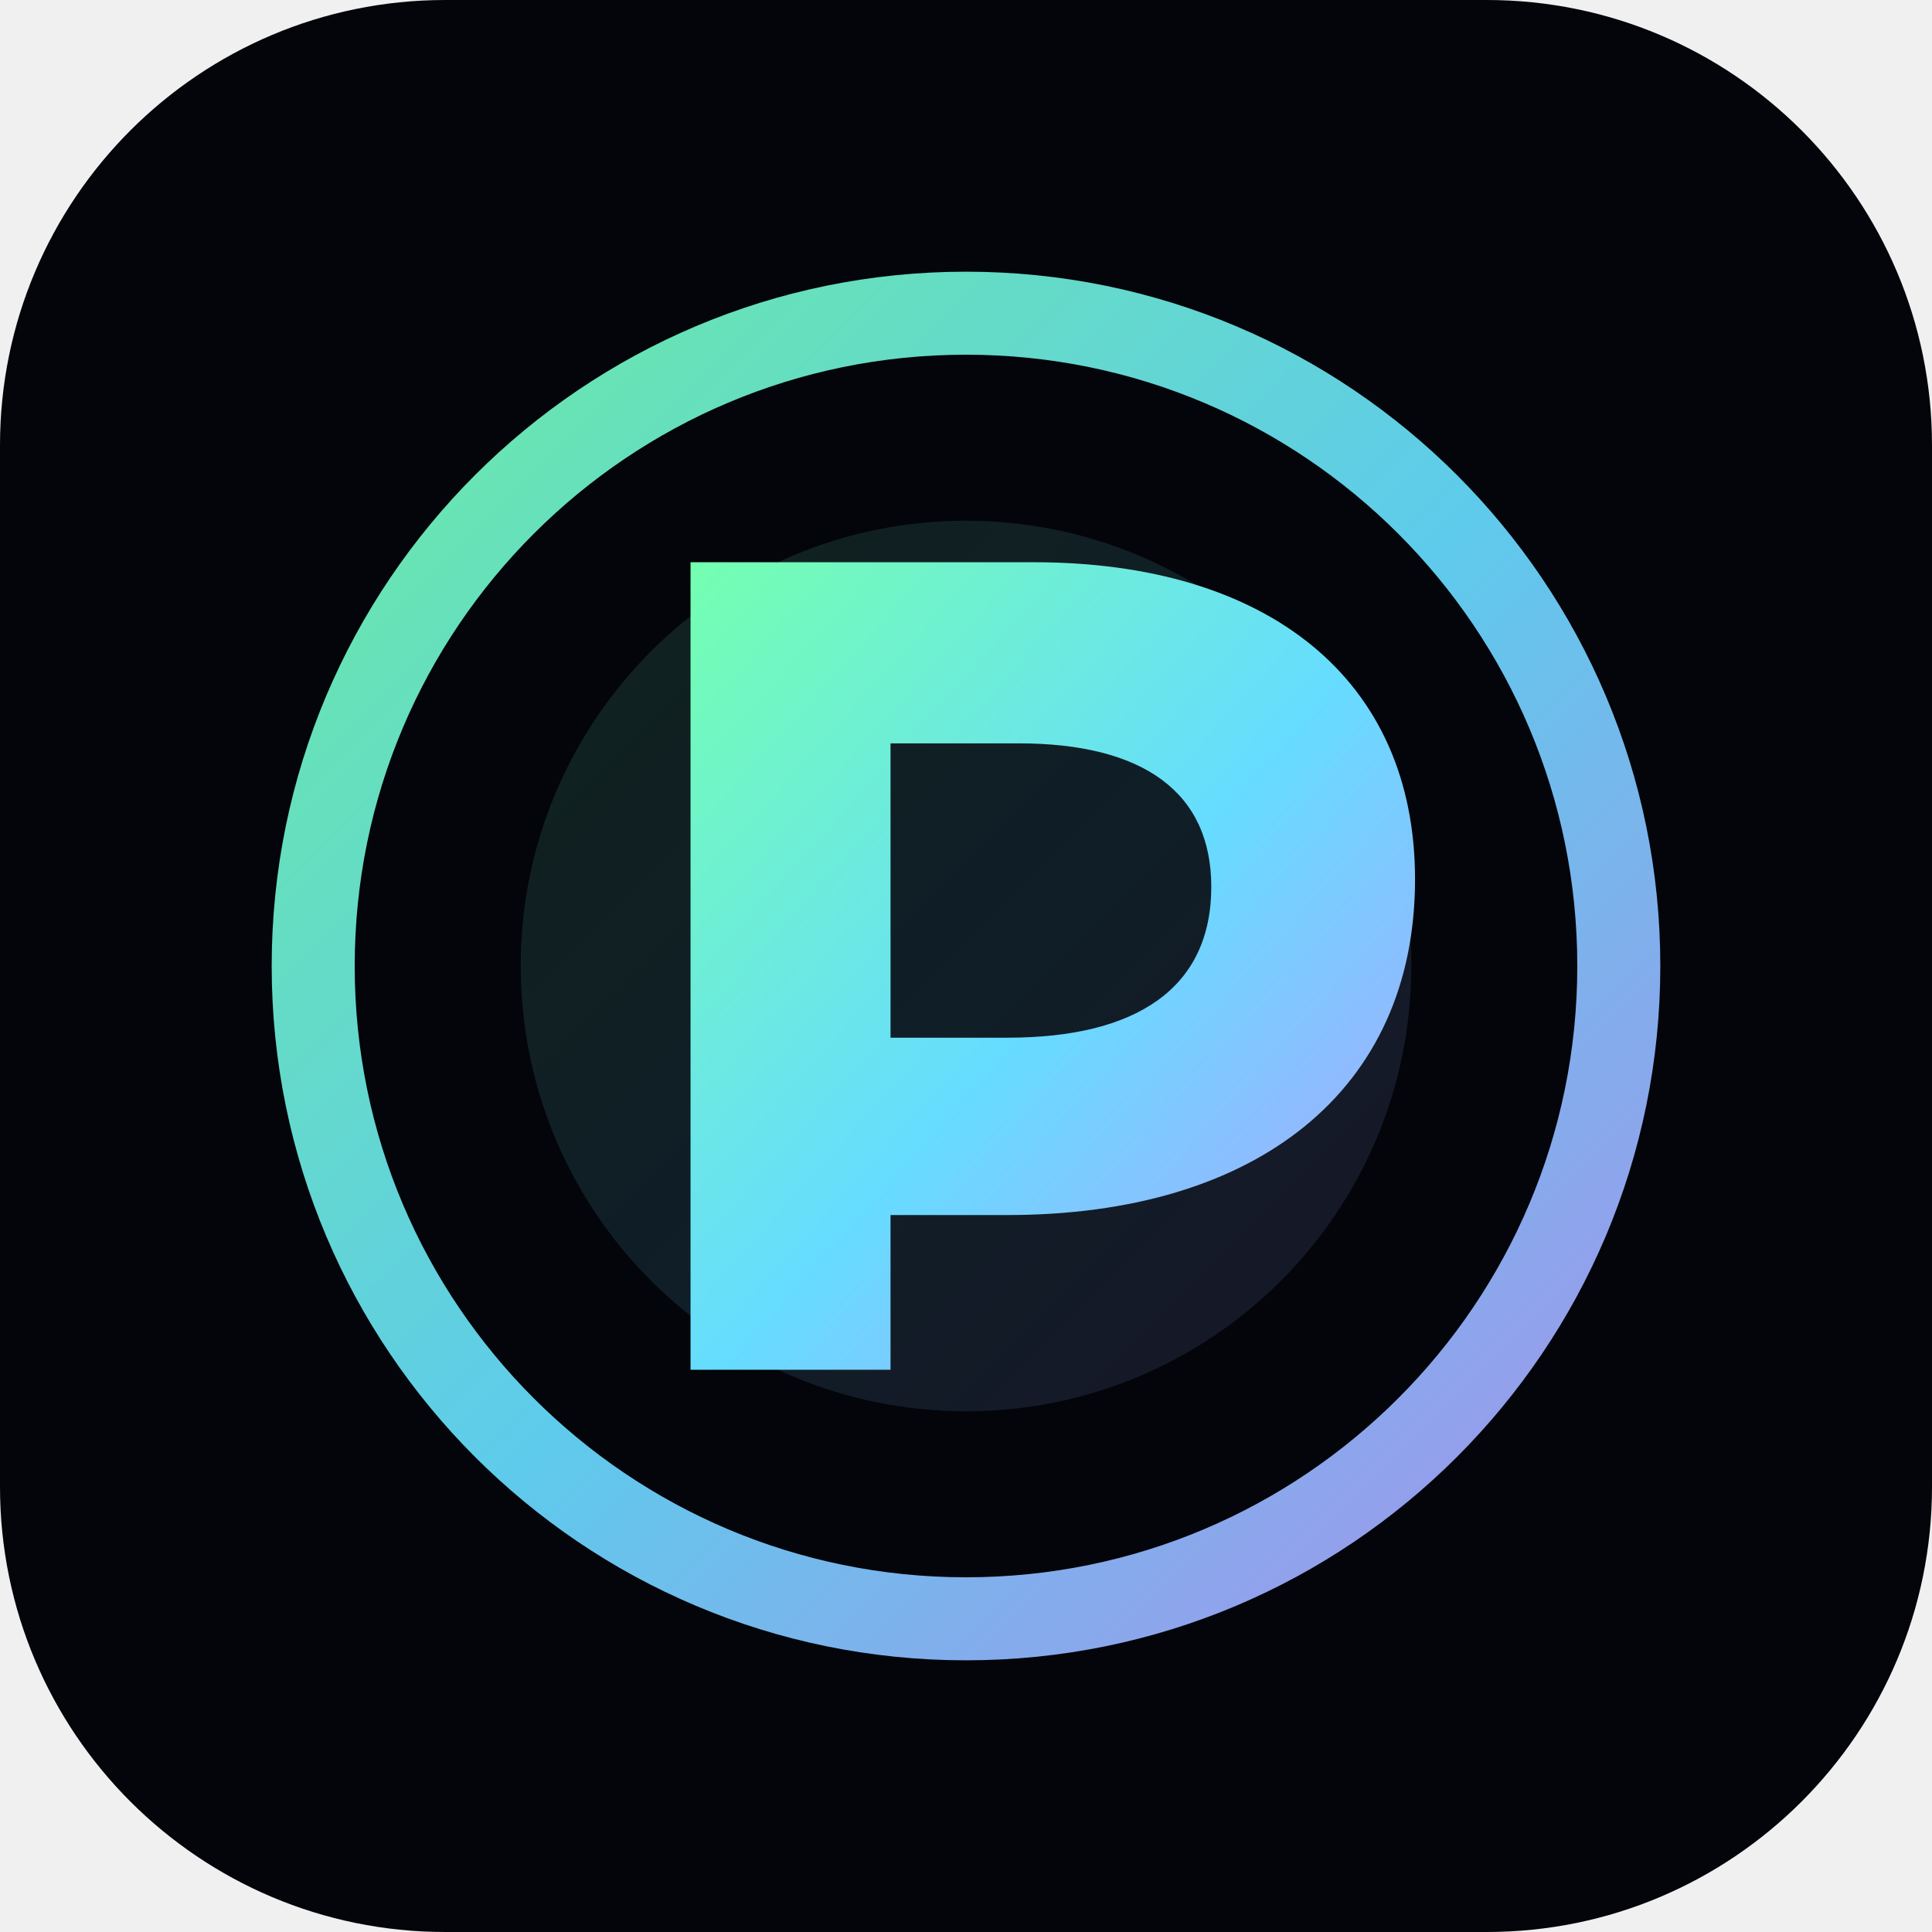
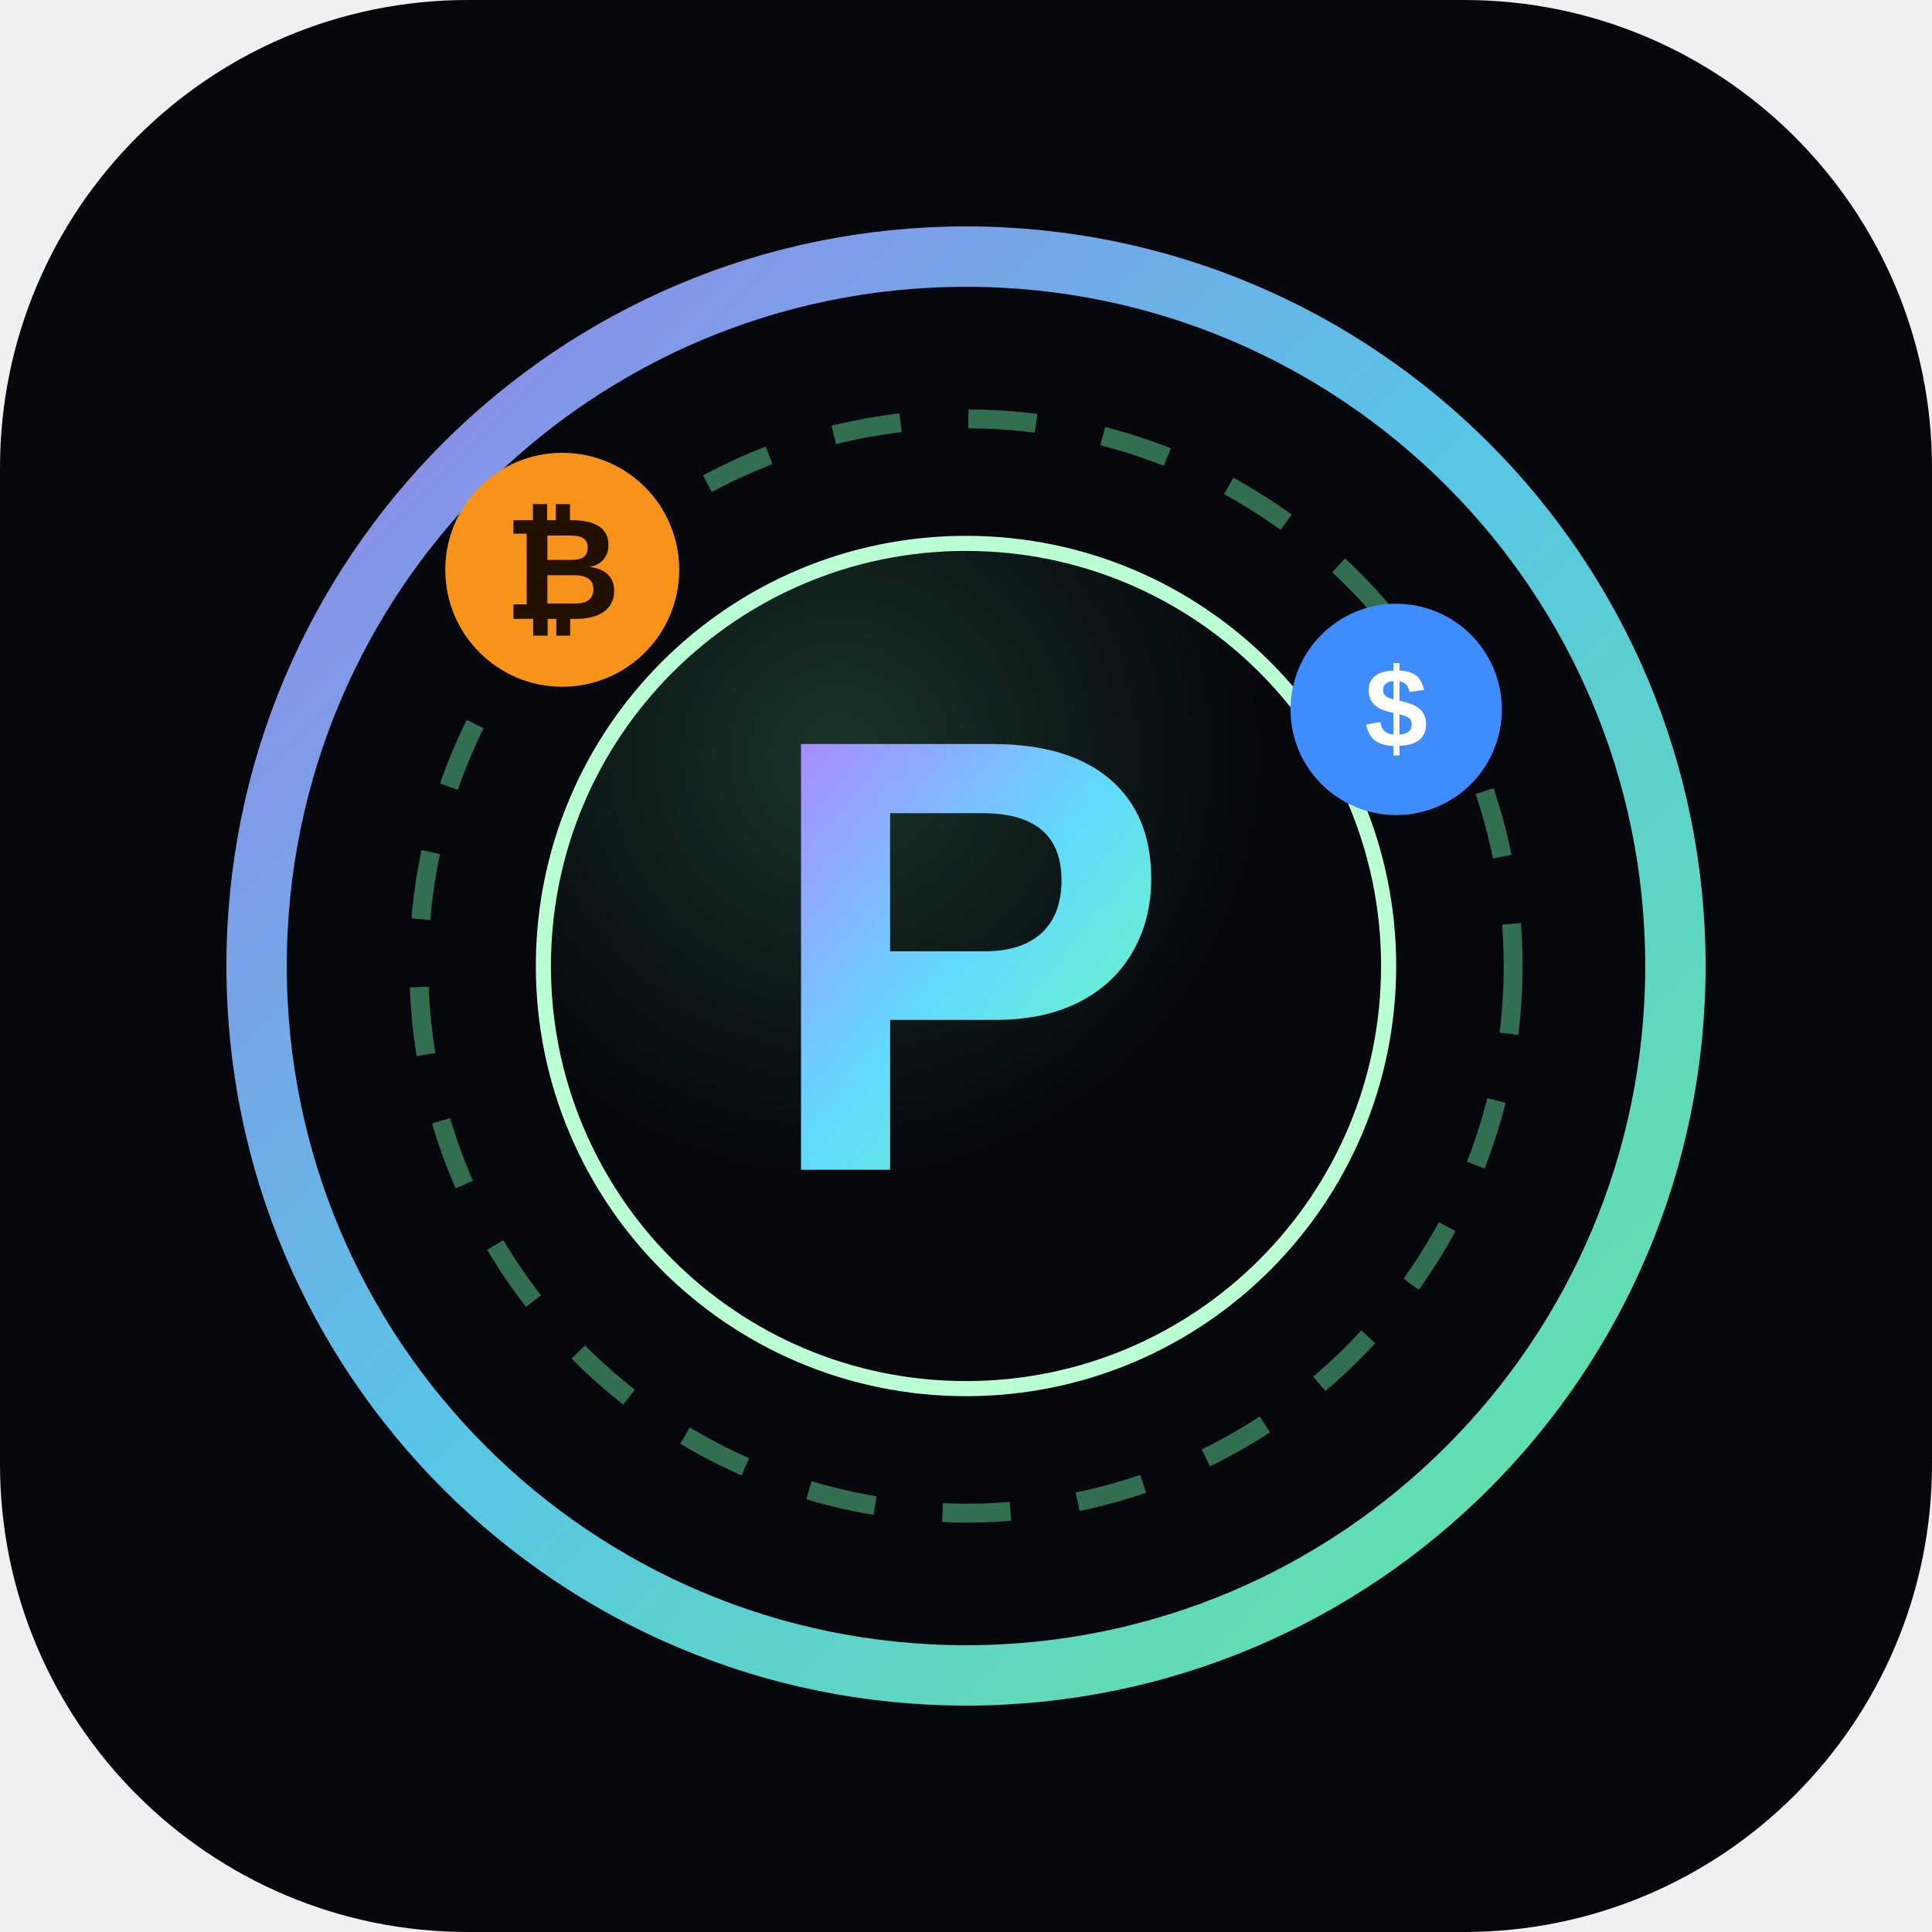
<svg xmlns="http://www.w3.org/2000/svg" viewBox="0 0 512 512">
  <defs>
    <linearGradient id="g" x1="0" y1="0" x2="1" y2="1">
-       <stop stop-color="#74ffb0" />
-       <stop offset=".52" stop-color="#66dcff" />
-       <stop offset="1" stop-color="#b49dff" />
+       <stop stop-color="#a98cff" />
+       <stop offset=".48" stop-color="#62d9ff" />
+       <stop offset="1" stop-color="#70ffad" />
    </linearGradient>
+     <radialGradient id="r" cx="35%" cy="25%">
+       <stop stop-color="#1a3429" />
+       <stop offset="1" stop-color="#05070d" />
+     </radialGradient>
  </defs>
-   <rect width="512" height="512" rx="118" fill="#03050a" />
-   <circle cx="256" cy="256" r="173" fill="none" stroke="url(#g)" stroke-width="22" opacity=".92" />
-   <circle cx="256" cy="256" r="118" fill="url(#g)" opacity=".12" />
-   <path d="M183 363V149h91c62 0 101 31 101 84 0 56-42 89-108 89h-31v41h-53zm53-88h31c34 0 54-13 54-40 0-25-18-38-51-38h-34v78z" fill="url(#g)" />
+   <rect width="512" height="512" rx="124" fill="#05070d" />
+   <circle cx="256" cy="256" r="188" fill="none" stroke="url(#g)" stroke-width="16" opacity=".9" />
+   <circle cx="256" cy="256" r="145" fill="none" stroke="#70ffad" stroke-width="5" stroke-dasharray="18 18" opacity=".42" />
+   <circle cx="256" cy="256" r="112" fill="url(#r)" stroke="#baffd4" stroke-width="4" />
+   <circle cx="149" cy="151" r="31" fill="#f7931a" />
+   <text x="149" y="164" text-anchor="middle" font-family="Arial" font-size="38" font-weight="900" fill="#211000">₿</text>
+   <circle cx="370" cy="188" r="28" fill="#3f8cff" />
+   <text x="370" y="198" text-anchor="middle" font-family="Arial" font-size="30" font-weight="900" fill="white">$</text>
+   <text x="256" y="310" text-anchor="middle" font-family="Arial Rounded MT Bold,Arial" font-size="164" font-weight="900" fill="url(#g)">P</text>
</svg>
